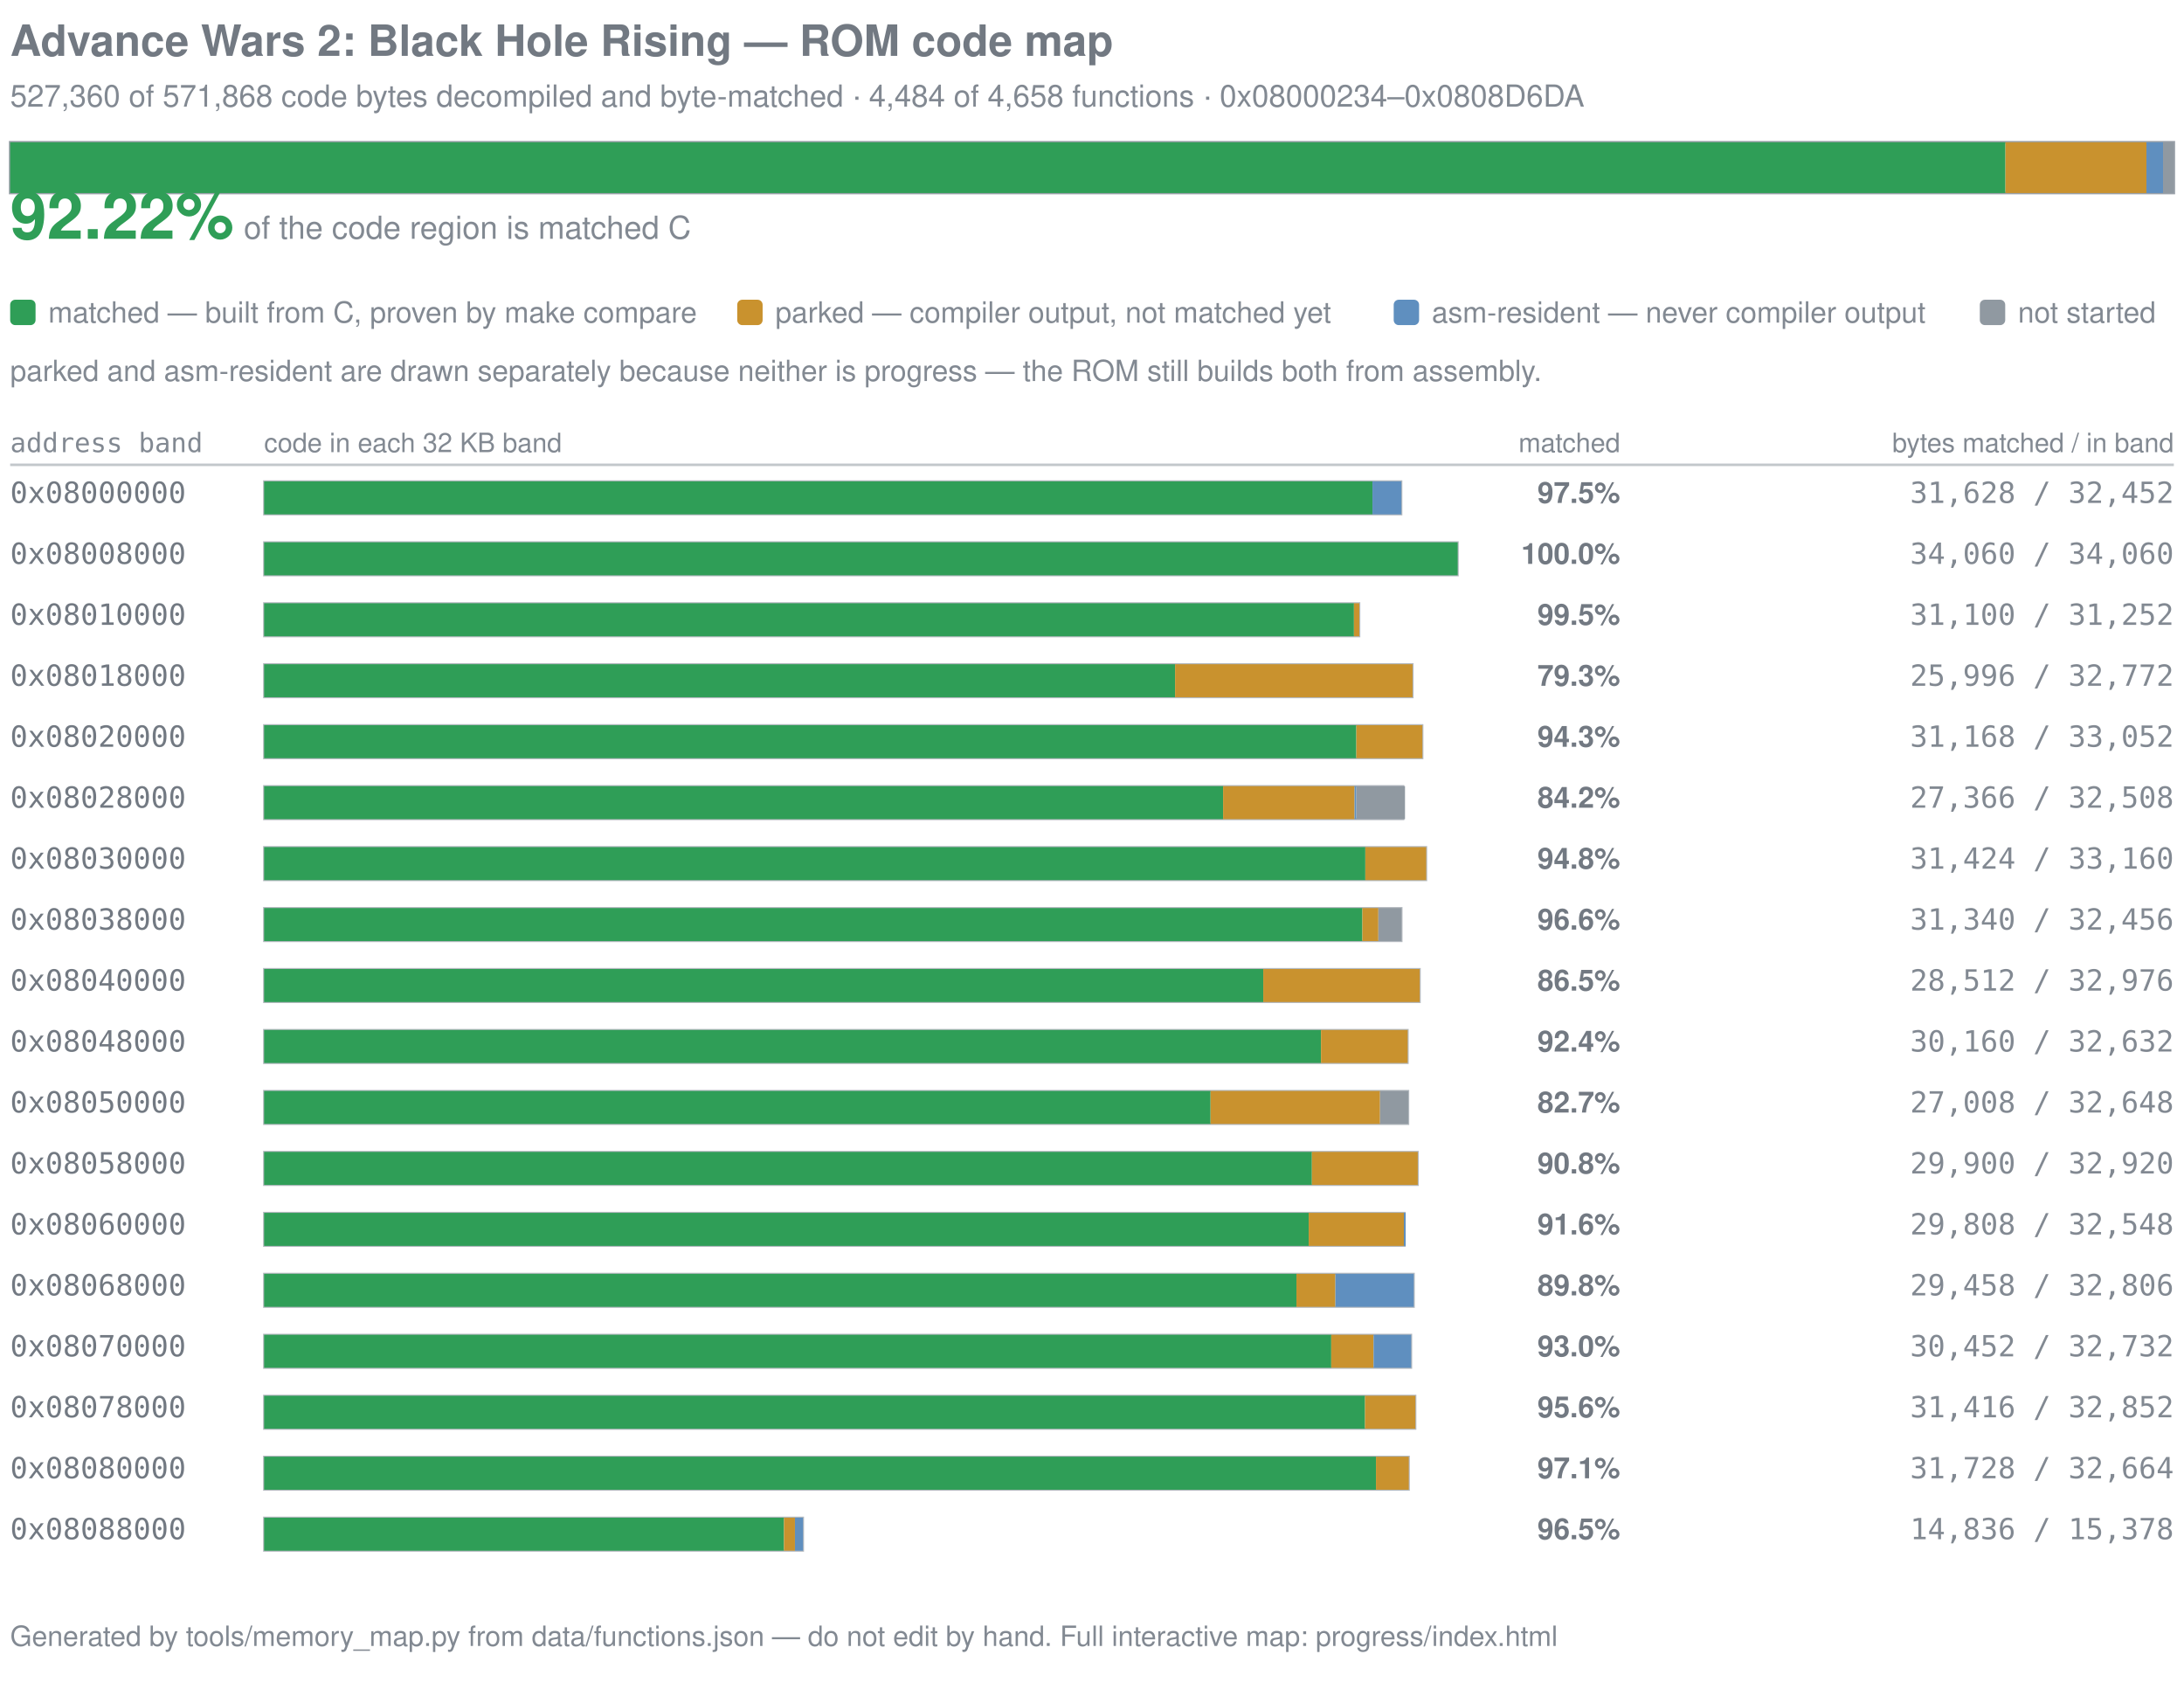
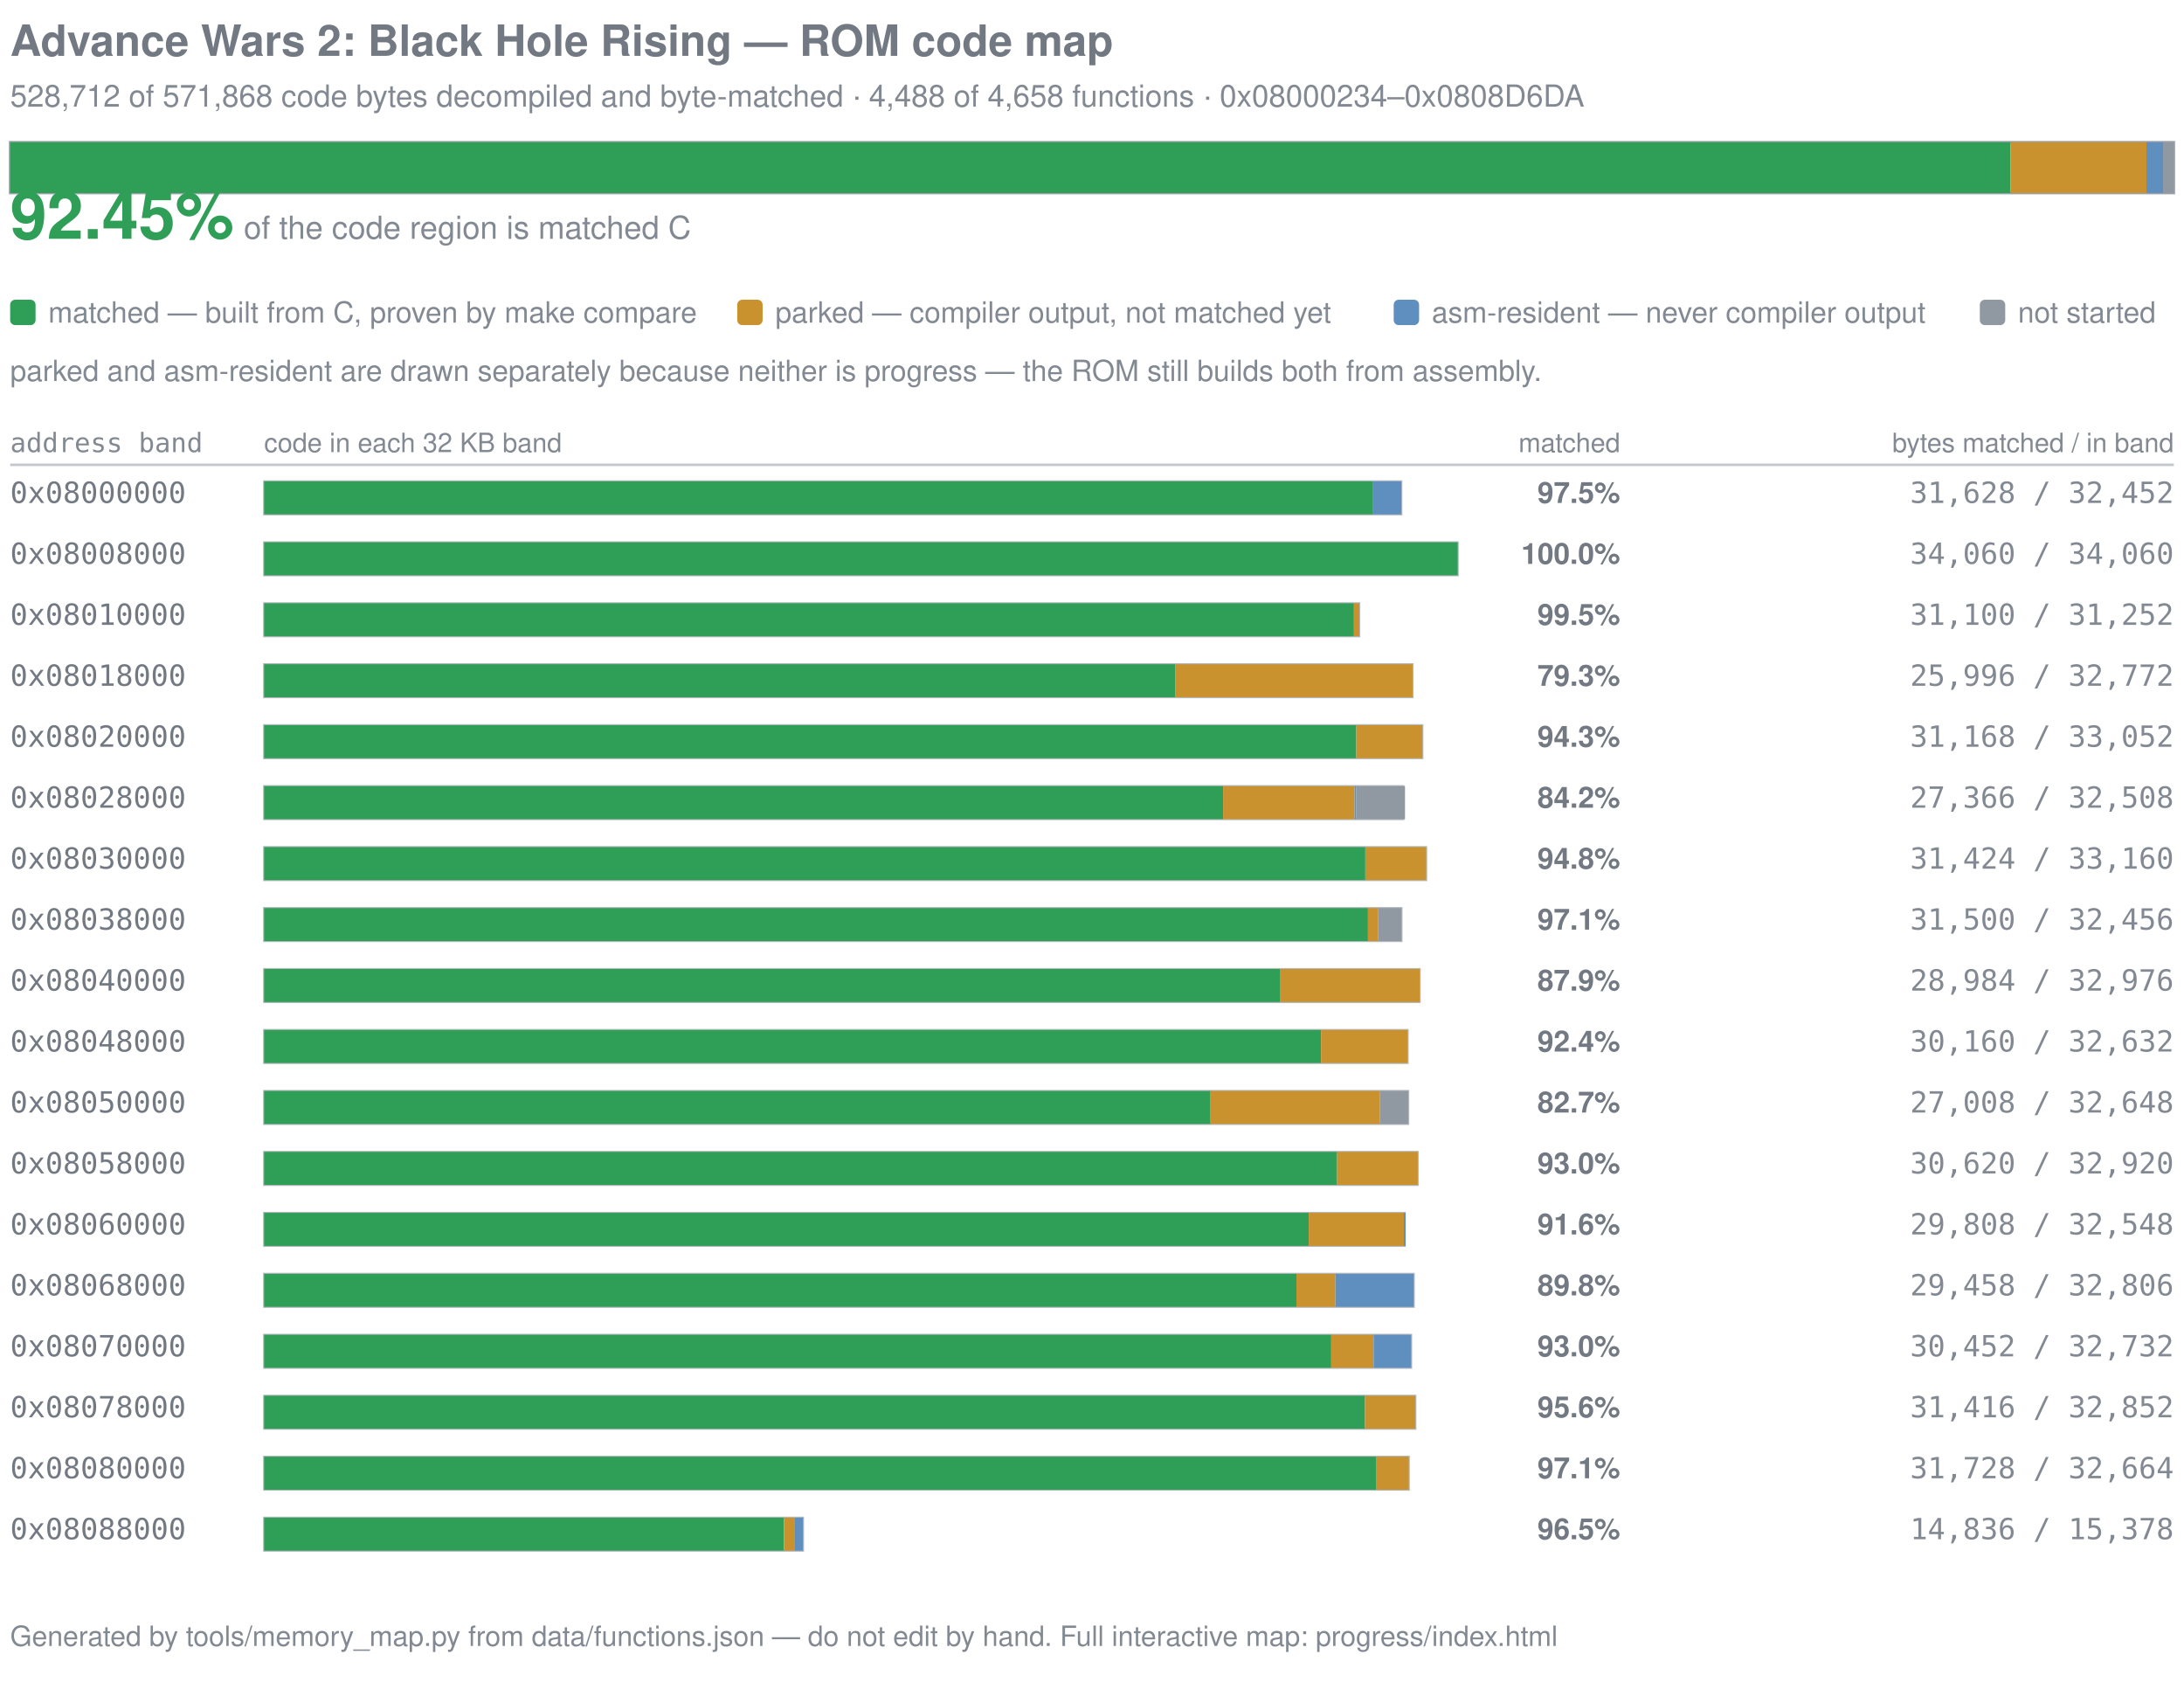
- <svg xmlns="http://www.w3.org/2000/svg" width="860" height="662" viewBox="0 0 860 662" role="img" aria-label="Advance Wars 2: Black Hole Rising decompilation progress by ROM address: 92.22% of code bytes matched">
+ <svg xmlns="http://www.w3.org/2000/svg" width="860" height="662" viewBox="0 0 860 662" role="img" aria-label="Advance Wars 2: Black Hole Rising decompilation progress by ROM address: 92.45% of code bytes matched">
  <text x="4.0" y="22.0" font-family="-apple-system, BlinkMacSystemFont, Segoe UI, Helvetica, Arial, sans-serif" font-size="17" fill="#727982" font-weight="600">Advance Wars 2: Black Hole Rising — ROM code map</text>
-   <text x="4.0" y="42.0" font-family="-apple-system, BlinkMacSystemFont, Segoe UI, Helvetica, Arial, sans-serif" font-size="12" fill="#828992">527,360 of 571,868 code bytes decompiled and byte-matched  ·  4,484 of 4,658 functions  ·  0x08000234–0x0808D6DA</text>
+   <text x="4.0" y="42.0" font-family="-apple-system, BlinkMacSystemFont, Segoe UI, Helvetica, Arial, sans-serif" font-size="12" fill="#828992">528,712 of 571,868 code bytes decompiled and byte-matched  ·  4,488 of 4,658 functions  ·  0x08000234–0x0808D6DA</text>
  <rect x="4" y="56" width="852" height="20" fill="none" stroke="#9aa1a9" stroke-width="1" />
-   <rect x="4.00" y="56.0" width="785.69" height="20.0" fill="#2f9e57" />
-   <rect x="789.69" y="56.0" width="55.52" height="20.0" fill="#c9922e" />
+   <rect x="4.00" y="56.0" width="787.70" height="20.0" fill="#2f9e57" />
+   <rect x="791.70" y="56.0" width="53.51" height="20.0" fill="#c9922e" />
  <rect x="845.21" y="56.0" width="6.54" height="20.0" fill="#5f8fbf" />
  <rect x="851.75" y="56.0" width="4.25" height="20.0" fill="#9099a1" />
-   <text x="4.0" y="94.0" font-family="-apple-system, BlinkMacSystemFont, Segoe UI, Helvetica, Arial, sans-serif" font-size="26" fill="#2f9e57" font-weight="700">92.22%</text>
+   <text x="4.0" y="94.0" font-family="-apple-system, BlinkMacSystemFont, Segoe UI, Helvetica, Arial, sans-serif" font-size="26" fill="#2f9e57" font-weight="700">92.45%</text>
  <text x="96.0" y="94.0" font-family="-apple-system, BlinkMacSystemFont, Segoe UI, Helvetica, Arial, sans-serif" font-size="12.5" fill="#828992">of the code region is matched C</text>
  <rect x="4.0" y="118.0" width="10" height="10" rx="2" fill="#2f9e57" />
  <text x="19.0" y="127.0" font-family="-apple-system, BlinkMacSystemFont, Segoe UI, Helvetica, Arial, sans-serif" font-size="11.5" fill="#828992">matched — built from C, proven by make compare</text>
  <rect x="290.3" y="118.0" width="10" height="10" rx="2" fill="#c9922e" />
  <text x="305.3" y="127.0" font-family="-apple-system, BlinkMacSystemFont, Segoe UI, Helvetica, Arial, sans-serif" font-size="11.5" fill="#828992">parked — compiler output, not matched yet</text>
  <rect x="548.8" y="118.0" width="10" height="10" rx="2" fill="#5f8fbf" />
  <text x="563.8" y="127.0" font-family="-apple-system, BlinkMacSystemFont, Segoe UI, Helvetica, Arial, sans-serif" font-size="11.5" fill="#828992">asm-resident — never compiler output</text>
  <rect x="779.6" y="118.0" width="10" height="10" rx="2" fill="#9099a1" />
  <text x="794.6" y="127.0" font-family="-apple-system, BlinkMacSystemFont, Segoe UI, Helvetica, Arial, sans-serif" font-size="11.5" fill="#828992">not started</text>
  <text x="4.0" y="150.0" font-family="-apple-system, BlinkMacSystemFont, Segoe UI, Helvetica, Arial, sans-serif" font-size="11.5" fill="#828992">parked and asm-resident are drawn separately because neither is progress — the ROM still builds both from assembly.</text>
  <text x="4.0" y="178.0" font-family="ui-monospace, SFMono-Regular, Menlo, Consolas, monospace" font-size="10.5" fill="#828992">address band</text>
  <text x="104.0" y="178.0" font-family="-apple-system, BlinkMacSystemFont, Segoe UI, Helvetica, Arial, sans-serif" font-size="10.5" fill="#828992">code in each 32 KB band</text>
  <text x="638.0" y="178.0" font-family="-apple-system, BlinkMacSystemFont, Segoe UI, Helvetica, Arial, sans-serif" font-size="10.5" fill="#828992" text-anchor="end">matched</text>
  <text x="856.0" y="178.0" font-family="-apple-system, BlinkMacSystemFont, Segoe UI, Helvetica, Arial, sans-serif" font-size="10.5" fill="#828992" text-anchor="end">bytes matched / in band</text>
  <line x1="4" y1="183.0" x2="856" y2="183.0" stroke="#9aa1a9" stroke-width="1" opacity="0.6" />
  <text x="4.0" y="198.0" font-family="ui-monospace, SFMono-Regular, Menlo, Consolas, monospace" font-size="11.5" fill="#727982">0x08000000</text>
  <rect x="104" y="189.5" width="447.81" height="13" fill="none" stroke="#9aa1a9" stroke-width="0.8" opacity="0.75" />
  <rect x="104.00" y="189.5" width="436.44" height="13.0" fill="#2f9e57" />
  <rect x="540.44" y="189.5" width="11.37" height="13.0" fill="#5f8fbf" />
  <text x="638.0" y="198.0" font-family="-apple-system, BlinkMacSystemFont, Segoe UI, Helvetica, Arial, sans-serif" font-size="11.5" fill="#727982" font-weight="600" text-anchor="end">97.5%</text>
  <text x="856.0" y="198.0" font-family="ui-monospace, SFMono-Regular, Menlo, Consolas, monospace" font-size="11.5" fill="#828992" text-anchor="end">31,628 / 32,452</text>
  <text x="4.0" y="222.0" font-family="ui-monospace, SFMono-Regular, Menlo, Consolas, monospace" font-size="11.5" fill="#727982">0x08008000</text>
  <rect x="104" y="213.5" width="470.00" height="13" fill="none" stroke="#9aa1a9" stroke-width="0.8" opacity="0.75" />
  <rect x="104.00" y="213.5" width="470.00" height="13.0" fill="#2f9e57" />
  <text x="638.0" y="222.0" font-family="-apple-system, BlinkMacSystemFont, Segoe UI, Helvetica, Arial, sans-serif" font-size="11.5" fill="#727982" font-weight="600" text-anchor="end">100.0%</text>
  <text x="856.0" y="222.0" font-family="ui-monospace, SFMono-Regular, Menlo, Consolas, monospace" font-size="11.5" fill="#828992" text-anchor="end">34,060 / 34,060</text>
  <text x="4.0" y="246.0" font-family="ui-monospace, SFMono-Regular, Menlo, Consolas, monospace" font-size="11.5" fill="#727982">0x08010000</text>
  <rect x="104" y="237.5" width="431.25" height="13" fill="none" stroke="#9aa1a9" stroke-width="0.8" opacity="0.75" />
  <rect x="104.00" y="237.5" width="429.15" height="13.0" fill="#2f9e57" />
  <rect x="533.15" y="237.5" width="2.10" height="13.0" fill="#c9922e" />
  <text x="638.0" y="246.0" font-family="-apple-system, BlinkMacSystemFont, Segoe UI, Helvetica, Arial, sans-serif" font-size="11.5" fill="#727982" font-weight="600" text-anchor="end">99.5%</text>
  <text x="856.0" y="246.0" font-family="ui-monospace, SFMono-Regular, Menlo, Consolas, monospace" font-size="11.5" fill="#828992" text-anchor="end">31,100 / 31,252</text>
  <text x="4.0" y="270.0" font-family="ui-monospace, SFMono-Regular, Menlo, Consolas, monospace" font-size="11.5" fill="#727982">0x08018000</text>
  <rect x="104" y="261.5" width="452.23" height="13" fill="none" stroke="#9aa1a9" stroke-width="0.8" opacity="0.75" />
  <rect x="104.00" y="261.5" width="358.72" height="13.0" fill="#2f9e57" />
  <rect x="462.72" y="261.5" width="93.50" height="13.0" fill="#c9922e" />
  <text x="638.0" y="270.0" font-family="-apple-system, BlinkMacSystemFont, Segoe UI, Helvetica, Arial, sans-serif" font-size="11.5" fill="#727982" font-weight="600" text-anchor="end">79.3%</text>
  <text x="856.0" y="270.0" font-family="ui-monospace, SFMono-Regular, Menlo, Consolas, monospace" font-size="11.5" fill="#828992" text-anchor="end">25,996 / 32,772</text>
  <text x="4.0" y="294.0" font-family="ui-monospace, SFMono-Regular, Menlo, Consolas, monospace" font-size="11.5" fill="#727982">0x08020000</text>
  <rect x="104" y="285.5" width="456.09" height="13" fill="none" stroke="#9aa1a9" stroke-width="0.8" opacity="0.75" />
  <rect x="104.00" y="285.5" width="430.09" height="13.0" fill="#2f9e57" />
  <rect x="534.09" y="285.5" width="26.00" height="13.0" fill="#c9922e" />
  <text x="638.0" y="294.0" font-family="-apple-system, BlinkMacSystemFont, Segoe UI, Helvetica, Arial, sans-serif" font-size="11.5" fill="#727982" font-weight="600" text-anchor="end">94.3%</text>
  <text x="856.0" y="294.0" font-family="ui-monospace, SFMono-Regular, Menlo, Consolas, monospace" font-size="11.5" fill="#828992" text-anchor="end">31,168 / 33,052</text>
  <text x="4.0" y="318.0" font-family="ui-monospace, SFMono-Regular, Menlo, Consolas, monospace" font-size="11.5" fill="#727982">0x08028000</text>
  <rect x="104" y="309.5" width="448.58" height="13" fill="none" stroke="#9aa1a9" stroke-width="0.8" opacity="0.75" />
  <rect x="104.00" y="309.5" width="377.63" height="13.0" fill="#2f9e57" />
  <rect x="481.63" y="309.5" width="51.77" height="13.0" fill="#c9922e" />
  <rect x="533.40" y="309.5" width="0.70" height="13.0" fill="#5f8fbf" />
  <rect x="534.10" y="309.5" width="19.15" height="13.0" fill="#9099a1" />
  <text x="638.0" y="318.0" font-family="-apple-system, BlinkMacSystemFont, Segoe UI, Helvetica, Arial, sans-serif" font-size="11.5" fill="#727982" font-weight="600" text-anchor="end">84.2%</text>
  <text x="856.0" y="318.0" font-family="ui-monospace, SFMono-Regular, Menlo, Consolas, monospace" font-size="11.5" fill="#828992" text-anchor="end">27,366 / 32,508</text>
  <text x="4.0" y="342.0" font-family="ui-monospace, SFMono-Regular, Menlo, Consolas, monospace" font-size="11.5" fill="#727982">0x08030000</text>
  <rect x="104" y="333.5" width="457.58" height="13" fill="none" stroke="#9aa1a9" stroke-width="0.8" opacity="0.75" />
  <rect x="104.00" y="333.5" width="433.63" height="13.0" fill="#2f9e57" />
  <rect x="537.63" y="333.5" width="23.96" height="13.0" fill="#c9922e" />
  <text x="638.0" y="342.0" font-family="-apple-system, BlinkMacSystemFont, Segoe UI, Helvetica, Arial, sans-serif" font-size="11.5" fill="#727982" font-weight="600" text-anchor="end">94.8%</text>
  <text x="856.0" y="342.0" font-family="ui-monospace, SFMono-Regular, Menlo, Consolas, monospace" font-size="11.5" fill="#828992" text-anchor="end">31,424 / 33,160</text>
  <text x="4.0" y="366.0" font-family="ui-monospace, SFMono-Regular, Menlo, Consolas, monospace" font-size="11.5" fill="#727982">0x08038000</text>
  <rect x="104" y="357.5" width="447.87" height="13" fill="none" stroke="#9aa1a9" stroke-width="0.8" opacity="0.75" />
-   <rect x="104.00" y="357.5" width="432.47" height="13.0" fill="#2f9e57" />
-   <rect x="536.47" y="357.5" width="6.29" height="13.0" fill="#c9922e" />
+   <rect x="104.00" y="357.5" width="434.67" height="13.0" fill="#2f9e57" />
+   <rect x="538.67" y="357.5" width="4.08" height="13.0" fill="#c9922e" />
  <rect x="542.76" y="357.5" width="9.11" height="13.0" fill="#9099a1" />
-   <text x="638.0" y="366.0" font-family="-apple-system, BlinkMacSystemFont, Segoe UI, Helvetica, Arial, sans-serif" font-size="11.5" fill="#727982" font-weight="600" text-anchor="end">96.6%</text>
-   <text x="856.0" y="366.0" font-family="ui-monospace, SFMono-Regular, Menlo, Consolas, monospace" font-size="11.5" fill="#828992" text-anchor="end">31,340 / 32,456</text>
+   <text x="638.0" y="366.0" font-family="-apple-system, BlinkMacSystemFont, Segoe UI, Helvetica, Arial, sans-serif" font-size="11.5" fill="#727982" font-weight="600" text-anchor="end">97.1%</text>
+   <text x="856.0" y="366.0" font-family="ui-monospace, SFMono-Regular, Menlo, Consolas, monospace" font-size="11.5" fill="#828992" text-anchor="end">31,500 / 32,456</text>
  <text x="4.0" y="390.0" font-family="ui-monospace, SFMono-Regular, Menlo, Consolas, monospace" font-size="11.5" fill="#727982">0x08040000</text>
  <rect x="104" y="381.5" width="455.04" height="13" fill="none" stroke="#9aa1a9" stroke-width="0.8" opacity="0.75" />
-   <rect x="104.00" y="381.5" width="393.44" height="13.0" fill="#2f9e57" />
-   <rect x="497.44" y="381.5" width="61.60" height="13.0" fill="#c9922e" />
-   <text x="638.0" y="390.0" font-family="-apple-system, BlinkMacSystemFont, Segoe UI, Helvetica, Arial, sans-serif" font-size="11.5" fill="#727982" font-weight="600" text-anchor="end">86.5%</text>
-   <text x="856.0" y="390.0" font-family="ui-monospace, SFMono-Regular, Menlo, Consolas, monospace" font-size="11.5" fill="#828992" text-anchor="end">28,512 / 32,976</text>
+   <rect x="104.00" y="381.5" width="399.96" height="13.0" fill="#2f9e57" />
+   <rect x="503.96" y="381.5" width="55.09" height="13.0" fill="#c9922e" />
+   <text x="638.0" y="390.0" font-family="-apple-system, BlinkMacSystemFont, Segoe UI, Helvetica, Arial, sans-serif" font-size="11.5" fill="#727982" font-weight="600" text-anchor="end">87.9%</text>
+   <text x="856.0" y="390.0" font-family="ui-monospace, SFMono-Regular, Menlo, Consolas, monospace" font-size="11.5" fill="#828992" text-anchor="end">28,984 / 32,976</text>
  <text x="4.0" y="414.0" font-family="ui-monospace, SFMono-Regular, Menlo, Consolas, monospace" font-size="11.5" fill="#727982">0x08048000</text>
  <rect x="104" y="405.5" width="450.29" height="13" fill="none" stroke="#9aa1a9" stroke-width="0.8" opacity="0.75" />
  <rect x="104.00" y="405.5" width="416.18" height="13.0" fill="#2f9e57" />
  <rect x="520.18" y="405.5" width="34.11" height="13.0" fill="#c9922e" />
  <text x="638.0" y="414.0" font-family="-apple-system, BlinkMacSystemFont, Segoe UI, Helvetica, Arial, sans-serif" font-size="11.5" fill="#727982" font-weight="600" text-anchor="end">92.4%</text>
  <text x="856.0" y="414.0" font-family="ui-monospace, SFMono-Regular, Menlo, Consolas, monospace" font-size="11.5" fill="#828992" text-anchor="end">30,160 / 32,632</text>
  <text x="4.0" y="438.0" font-family="ui-monospace, SFMono-Regular, Menlo, Consolas, monospace" font-size="11.5" fill="#727982">0x08050000</text>
  <rect x="104" y="429.5" width="450.52" height="13" fill="none" stroke="#9aa1a9" stroke-width="0.8" opacity="0.75" />
  <rect x="104.00" y="429.5" width="372.69" height="13.0" fill="#2f9e57" />
  <rect x="476.69" y="429.5" width="66.73" height="13.0" fill="#c9922e" />
  <rect x="543.42" y="429.5" width="11.09" height="13.0" fill="#9099a1" />
  <text x="638.0" y="438.0" font-family="-apple-system, BlinkMacSystemFont, Segoe UI, Helvetica, Arial, sans-serif" font-size="11.5" fill="#727982" font-weight="600" text-anchor="end">82.7%</text>
  <text x="856.0" y="438.0" font-family="ui-monospace, SFMono-Regular, Menlo, Consolas, monospace" font-size="11.5" fill="#828992" text-anchor="end">27,008 / 32,648</text>
  <text x="4.0" y="462.0" font-family="ui-monospace, SFMono-Regular, Menlo, Consolas, monospace" font-size="11.5" fill="#727982">0x08058000</text>
  <rect x="104" y="453.5" width="454.27" height="13" fill="none" stroke="#9aa1a9" stroke-width="0.8" opacity="0.75" />
-   <rect x="104.00" y="453.5" width="412.60" height="13.0" fill="#2f9e57" />
-   <rect x="516.60" y="453.5" width="41.67" height="13.0" fill="#c9922e" />
-   <text x="638.0" y="462.0" font-family="-apple-system, BlinkMacSystemFont, Segoe UI, Helvetica, Arial, sans-serif" font-size="11.5" fill="#727982" font-weight="600" text-anchor="end">90.8%</text>
-   <text x="856.0" y="462.0" font-family="ui-monospace, SFMono-Regular, Menlo, Consolas, monospace" font-size="11.5" fill="#828992" text-anchor="end">29,900 / 32,920</text>
+   <rect x="104.00" y="453.5" width="422.53" height="13.0" fill="#2f9e57" />
+   <rect x="526.53" y="453.5" width="31.74" height="13.0" fill="#c9922e" />
+   <text x="638.0" y="462.0" font-family="-apple-system, BlinkMacSystemFont, Segoe UI, Helvetica, Arial, sans-serif" font-size="11.5" fill="#727982" font-weight="600" text-anchor="end">93.0%</text>
+   <text x="856.0" y="462.0" font-family="ui-monospace, SFMono-Regular, Menlo, Consolas, monospace" font-size="11.5" fill="#828992" text-anchor="end">30,620 / 32,920</text>
  <text x="4.0" y="486.0" font-family="ui-monospace, SFMono-Regular, Menlo, Consolas, monospace" font-size="11.5" fill="#727982">0x08060000</text>
  <rect x="104" y="477.5" width="449.14" height="13" fill="none" stroke="#9aa1a9" stroke-width="0.8" opacity="0.75" />
  <rect x="104.00" y="477.5" width="411.33" height="13.0" fill="#2f9e57" />
  <rect x="515.33" y="477.5" width="37.48" height="13.0" fill="#c9922e" />
  <rect x="552.80" y="477.5" width="0.70" height="13.0" fill="#5f8fbf" />
  <text x="638.0" y="486.0" font-family="-apple-system, BlinkMacSystemFont, Segoe UI, Helvetica, Arial, sans-serif" font-size="11.5" fill="#727982" font-weight="600" text-anchor="end">91.6%</text>
  <text x="856.0" y="486.0" font-family="ui-monospace, SFMono-Regular, Menlo, Consolas, monospace" font-size="11.5" fill="#828992" text-anchor="end">29,808 / 32,548</text>
  <text x="4.0" y="510.0" font-family="ui-monospace, SFMono-Regular, Menlo, Consolas, monospace" font-size="11.5" fill="#727982">0x08068000</text>
  <rect x="104" y="501.5" width="452.70" height="13" fill="none" stroke="#9aa1a9" stroke-width="0.8" opacity="0.75" />
  <rect x="104.00" y="501.5" width="406.50" height="13.0" fill="#2f9e57" />
  <rect x="510.50" y="501.5" width="15.34" height="13.0" fill="#c9922e" />
  <rect x="525.84" y="501.5" width="30.85" height="13.0" fill="#5f8fbf" />
  <text x="638.0" y="510.0" font-family="-apple-system, BlinkMacSystemFont, Segoe UI, Helvetica, Arial, sans-serif" font-size="11.5" fill="#727982" font-weight="600" text-anchor="end">89.8%</text>
  <text x="856.0" y="510.0" font-family="ui-monospace, SFMono-Regular, Menlo, Consolas, monospace" font-size="11.5" fill="#828992" text-anchor="end">29,458 / 32,806</text>
  <text x="4.0" y="534.0" font-family="ui-monospace, SFMono-Regular, Menlo, Consolas, monospace" font-size="11.5" fill="#727982">0x08070000</text>
  <rect x="104" y="525.5" width="451.67" height="13" fill="none" stroke="#9aa1a9" stroke-width="0.8" opacity="0.75" />
  <rect x="104.00" y="525.5" width="420.21" height="13.0" fill="#2f9e57" />
  <rect x="524.21" y="525.5" width="16.67" height="13.0" fill="#c9922e" />
  <rect x="540.88" y="525.5" width="14.79" height="13.0" fill="#5f8fbf" />
  <text x="638.0" y="534.0" font-family="-apple-system, BlinkMacSystemFont, Segoe UI, Helvetica, Arial, sans-serif" font-size="11.5" fill="#727982" font-weight="600" text-anchor="end">93.0%</text>
  <text x="856.0" y="534.0" font-family="ui-monospace, SFMono-Regular, Menlo, Consolas, monospace" font-size="11.5" fill="#828992" text-anchor="end">30,452 / 32,732</text>
  <text x="4.0" y="558.0" font-family="ui-monospace, SFMono-Regular, Menlo, Consolas, monospace" font-size="11.5" fill="#727982">0x08078000</text>
  <rect x="104" y="549.5" width="453.33" height="13" fill="none" stroke="#9aa1a9" stroke-width="0.8" opacity="0.75" />
  <rect x="104.00" y="549.5" width="433.51" height="13.0" fill="#2f9e57" />
  <rect x="537.51" y="549.5" width="19.82" height="13.0" fill="#c9922e" />
  <text x="638.0" y="558.0" font-family="-apple-system, BlinkMacSystemFont, Segoe UI, Helvetica, Arial, sans-serif" font-size="11.5" fill="#727982" font-weight="600" text-anchor="end">95.6%</text>
  <text x="856.0" y="558.0" font-family="ui-monospace, SFMono-Regular, Menlo, Consolas, monospace" font-size="11.5" fill="#828992" text-anchor="end">31,416 / 32,852</text>
  <text x="4.0" y="582.0" font-family="ui-monospace, SFMono-Regular, Menlo, Consolas, monospace" font-size="11.5" fill="#727982">0x08080000</text>
  <rect x="104" y="573.5" width="450.74" height="13" fill="none" stroke="#9aa1a9" stroke-width="0.8" opacity="0.75" />
  <rect x="104.00" y="573.5" width="437.82" height="13.0" fill="#2f9e57" />
  <rect x="541.82" y="573.5" width="12.92" height="13.0" fill="#c9922e" />
  <text x="638.0" y="582.0" font-family="-apple-system, BlinkMacSystemFont, Segoe UI, Helvetica, Arial, sans-serif" font-size="11.5" fill="#727982" font-weight="600" text-anchor="end">97.1%</text>
  <text x="856.0" y="582.0" font-family="ui-monospace, SFMono-Regular, Menlo, Consolas, monospace" font-size="11.5" fill="#828992" text-anchor="end">31,728 / 32,664</text>
  <text x="4.0" y="606.0" font-family="ui-monospace, SFMono-Regular, Menlo, Consolas, monospace" font-size="11.5" fill="#727982">0x08088000</text>
  <rect x="104" y="597.5" width="212.20" height="13" fill="none" stroke="#9aa1a9" stroke-width="0.8" opacity="0.75" />
  <rect x="104.00" y="597.5" width="204.72" height="13.0" fill="#2f9e57" />
  <rect x="308.72" y="597.5" width="4.31" height="13.0" fill="#c9922e" />
  <rect x="313.03" y="597.5" width="3.17" height="13.0" fill="#5f8fbf" />
  <text x="638.0" y="606.0" font-family="-apple-system, BlinkMacSystemFont, Segoe UI, Helvetica, Arial, sans-serif" font-size="11.5" fill="#727982" font-weight="600" text-anchor="end">96.5%</text>
  <text x="856.0" y="606.0" font-family="ui-monospace, SFMono-Regular, Menlo, Consolas, monospace" font-size="11.5" fill="#828992" text-anchor="end">14,836 / 15,378</text>
  <text x="4.0" y="648.0" font-family="-apple-system, BlinkMacSystemFont, Segoe UI, Helvetica, Arial, sans-serif" font-size="11" fill="#828992">Generated by tools/memory_map.py from data/functions.json — do not edit by hand. Full interactive map: progress/index.html</text>
</svg>
